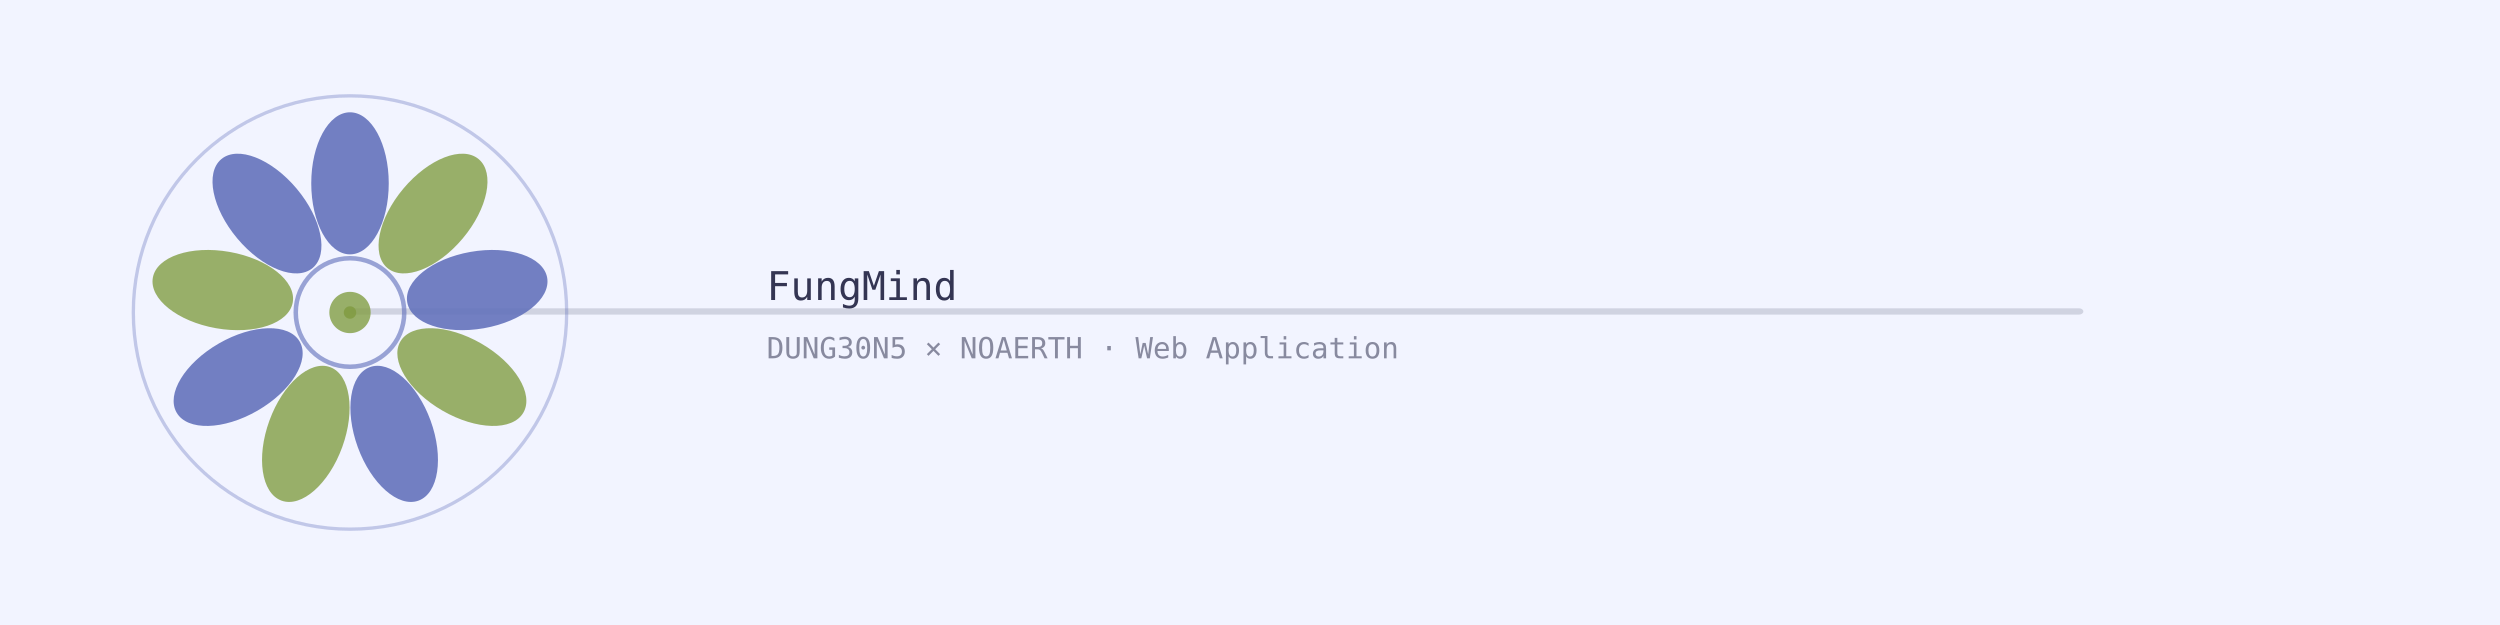
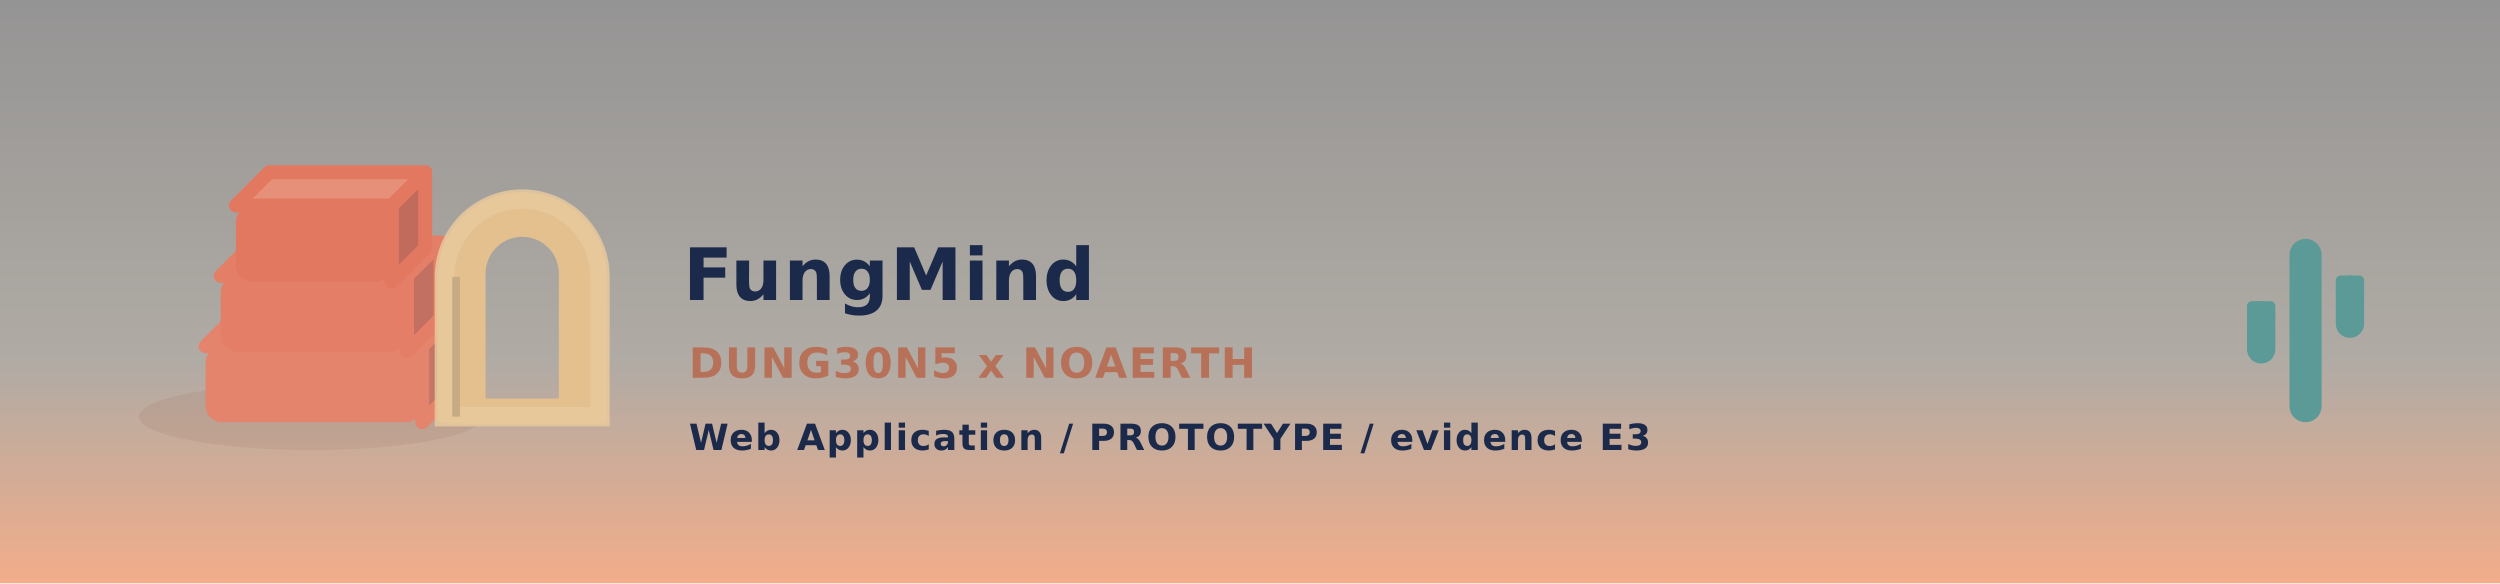
- <svg xmlns="http://www.w3.org/2000/svg" viewBox="0 0 1200 300" width="1200" height="300" role="img" aria-label="FungMind identity object">
-   <rect width="1200" height="300" fill="#f2f4ff" />
-   <defs>
-     <linearGradient id="gft" x1="0" y1="0" x2="1" y2="1">
-       <stop offset="0%" stop-color="#6473bc" />
-       <stop offset="100%" stop-color="#829d44" />
-     </linearGradient>
-   </defs>
-   <rect x="168.00" y="148.00" width="832.00" height="3.00" rx="2.00" fill="rgba(31,33,65,0.160)" opacity="1.00" />
+ <svg xmlns="http://www.w3.org/2000/svg" width="900" height="210" viewBox="0 0 900 210" role="img" aria-label="FungMind - identity object">
+   <linearGradient id="skyf" x1="0" y1="0" x2="0" y2="1">
+     <stop offset="0" stop-color="#959494" />
+     <stop offset="0.62" stop-color="#b0aba4" />
+     <stop offset="1" stop-color="#f3ad8a" />
+   </linearGradient>
+   <rect width="900" height="210" fill="url(#skyf)" />
+   <rect x="0" y="352" width="900" height="-142" fill="#e9cda3" />
+   <rect x="0" y="352" width="900" height="3" fill="#ebd1a9" />
+   <ellipse cx="112" cy="150" rx="62" ry="12" fill="rgba(138,90,68,0.11)" />
  <g>
-     <ellipse cx="168.00" cy="88.00" rx="18.60" ry="34.10" fill="rgba(100,115,188,0.900)" opacity="1.00" transform="rotate(0.0 168.00 88.00)" />
-     <ellipse cx="207.85" cy="102.51" rx="18.60" ry="34.10" fill="rgba(130,157,68,0.800)" opacity="1.00" transform="rotate(40.0 207.85 102.51)" />
-     <ellipse cx="229.06" cy="139.23" rx="18.60" ry="34.10" fill="rgba(100,115,188,0.900)" opacity="1.00" transform="rotate(80.0 229.06 139.23)" />
-     <ellipse cx="221.69" cy="181.00" rx="18.60" ry="34.10" fill="rgba(130,157,68,0.800)" opacity="1.00" transform="rotate(120.0 221.69 181.00)" />
-     <ellipse cx="189.21" cy="208.26" rx="18.60" ry="34.10" fill="rgba(100,115,188,0.900)" opacity="1.00" transform="rotate(160.0 189.21 208.26)" />
-     <ellipse cx="146.79" cy="208.26" rx="18.60" ry="34.10" fill="rgba(130,157,68,0.800)" opacity="1.00" transform="rotate(200.0 146.79 208.26)" />
-     <ellipse cx="114.31" cy="181.00" rx="18.60" ry="34.10" fill="rgba(100,115,188,0.900)" opacity="1.00" transform="rotate(240.0 114.31 181.00)" />
-     <ellipse cx="106.94" cy="139.23" rx="18.60" ry="34.10" fill="rgba(130,157,68,0.800)" opacity="1.00" transform="rotate(280.0 106.94 139.23)" />
-     <ellipse cx="128.15" cy="102.51" rx="18.60" ry="34.10" fill="rgba(100,115,188,0.900)" opacity="1.00" transform="rotate(320.0 128.15 102.51)" />
-     <circle cx="168.00" cy="150.00" r="26.04" fill="none" stroke="rgba(100,115,188,0.900)" stroke-width="2.17" opacity="0.70" />
-     <circle cx="168.00" cy="150.00" r="9.92" fill="rgba(130,157,68,0.800)" opacity="1.00" />
-     <animate attributeName="opacity" values="0.25;1.0;0.25" dur="16.4s" begin="0s" repeatCount="indefinite" />
+     <path d="M74,124.67 L152,124.67 L164,112.67 L86,112.67 Z" fill="#e99a82" stroke="#e5846c" stroke-width="5" stroke-linejoin="round" />
+     <path d="M152,124.67 L164,112.67 L164,140 L152,152 Z" fill="#c37566" stroke="#e5846c" stroke-width="5" stroke-linejoin="round" />
+     <rect x="74" y="124.67" width="78" height="27.33" rx="6" fill="#e5846c" />
+     <path d="M79.46,99.33 L146.54,99.33 L158.54,87.33 L91.46,87.33 Z" fill="#e8957d" stroke="#e47e66" stroke-width="5" stroke-linejoin="round" />
+     <path d="M146.54,99.33 L158.54,87.33 L158.54,114.67 L146.54,126.67 Z" fill="#c27061" stroke="#e47e66" stroke-width="5" stroke-linejoin="round" />
+     <rect x="79.46" y="99.33" width="67.08" height="27.33" rx="6" fill="#e47e66" />
+     <path d="M84.92,74 L141.08,74 L153.08,62 L96.92,62 Z" fill="#e79079" stroke="#e37861" stroke-width="5" stroke-linejoin="round" />
+     <path d="M141.08,74 L153.08,62 L153.08,89.33 L141.08,101.33 Z" fill="#c16b5d" stroke="#e37861" stroke-width="5" stroke-linejoin="round" />
+     <rect x="84.92" y="74" width="56.16" height="27.33" rx="6" fill="#e37861" />
+     <animate attributeName="opacity" values="0.72;1;0.72" dur="6s" begin="0s" repeatCount="indefinite" />
  </g>
-   <g>
-     <ellipse cx="168.00" cy="88.00" rx="18.60" ry="34.10" fill="none" opacity="1.00" transform="rotate(0.0 168.00 88.00)" />
-     <ellipse cx="207.85" cy="102.51" rx="18.60" ry="34.10" fill="none" opacity="1.00" transform="rotate(40.0 207.85 102.51)" />
-     <ellipse cx="229.06" cy="139.23" rx="18.60" ry="34.10" fill="none" opacity="1.00" transform="rotate(80.0 229.06 139.23)" />
-     <ellipse cx="221.69" cy="181.00" rx="18.60" ry="34.10" fill="none" opacity="1.00" transform="rotate(120.0 221.69 181.00)" />
-     <ellipse cx="189.21" cy="208.26" rx="18.60" ry="34.10" fill="none" opacity="1.00" transform="rotate(160.0 189.21 208.26)" />
-     <ellipse cx="146.79" cy="208.26" rx="18.60" ry="34.10" fill="none" opacity="1.00" transform="rotate(200.0 146.79 208.26)" />
-     <ellipse cx="114.31" cy="181.00" rx="18.60" ry="34.10" fill="none" opacity="1.00" transform="rotate(240.0 114.31 181.00)" />
-     <ellipse cx="106.94" cy="139.23" rx="18.60" ry="34.10" fill="none" opacity="1.00" transform="rotate(280.0 106.94 139.23)" />
-     <ellipse cx="128.15" cy="102.51" rx="18.60" ry="34.10" fill="none" opacity="1.00" transform="rotate(320.0 128.15 102.51)" />
-     <circle cx="168.00" cy="150.00" r="26.04" fill="none" stroke="none" stroke-width="2.17" opacity="0.70" />
-     <circle cx="168.00" cy="150.00" r="9.92" fill="none" opacity="1.00" />
-     <animateTransform attributeName="transform" type="rotate" values="0.0 0.00 0.00 360.0 0.00 0.00" dur="32.8s" begin="0s" repeatCount="indefinite" />
-   </g>
-   <g>
-     <circle cx="168.00" cy="150.00" r="104.00" fill="none" stroke="rgba(100,115,188,0.350)" stroke-width="1.60" opacity="1.00" />
-     <animate attributeName="opacity" values="0.25;1.0;0.25" dur="16.4s" begin="0s" repeatCount="indefinite" />
-   </g>
-   <circle cx="168" cy="150" r="3" fill="rgba(130,157,68,0.900)">
-     <animate attributeName="opacity" values="0.35;0.95;0.35" dur="16.4s" begin="0s" repeatCount="indefinite" />
-   </circle>
-   <text x="368" y="144" font-family="ui-monospace,Menlo,monospace" font-size="19" fill="rgba(31,33,65,0.900)">FungMind</text>
-   <text x="368" y="172" font-family="ui-monospace,Menlo,monospace" font-size="14" fill="rgba(31,33,65,0.500)">DUNG30N5 × NOAERTH · Web Application</text>
+   <path d="M160,150 L160,99.68 A28,28 0 0 1 216,99.68 L216,150 Z M172.32,146 L172.32,98.43 A15.68,15.68 0 0 1 203.68,98.43 L203.68,146 Z" fill="#e3c08d" fill-rule="evenodd" stroke="#e3c08d" stroke-width="5" stroke-linejoin="round" />
+   <path d="M160,150 L160,99.68 A28,28 0 0 1 216,99.68 L216,150 Z" fill="none" stroke="#e8c99d" stroke-width="7" stroke-linecap="round" opacity="0.85" />
+   <rect x="162.8" y="99.68" width="2.8" height="50.32" fill="#c7ab84" />
+   <text x="246" y="108" font-family="Verdana,DejaVu Sans,sans-serif" font-size="26" font-weight="700" letter-spacing="0.6" fill="#1b2a4a" text-anchor="start">FungMind</text>
+   <text x="248" y="136" font-family="Verdana,DejaVu Sans,sans-serif" font-size="15" font-weight="700" letter-spacing="0.6" fill="#b87159" text-anchor="start">DUNG30N5 x NOAERTH</text>
+   <text x="248" y="162" font-family="Verdana,DejaVu Sans,sans-serif" font-size="13" font-weight="700" letter-spacing="0.6" fill="#1b2a4a" text-anchor="start">Web Application  /  PROTOTYPE  /  evidence E3</text>
+   <rect x="824.22" y="86" width="11.56" height="66" rx="5.78" fill="#5b9a97" />
+   <rect x="808.92" y="108.44" width="10.2" height="22.44" rx="5.1" fill="#5b9a97" />
+   <rect x="808.92" y="108.44" width="10.2" height="6.6" rx="1.7" fill="#5b9a97" />
+   <rect x="840.88" y="99.2" width="10.2" height="22.44" rx="5.1" fill="#5b9a97" />
+   <rect x="840.88" y="99.2" width="10.2" height="6.6" rx="1.7" fill="#5b9a97" />
</svg>
